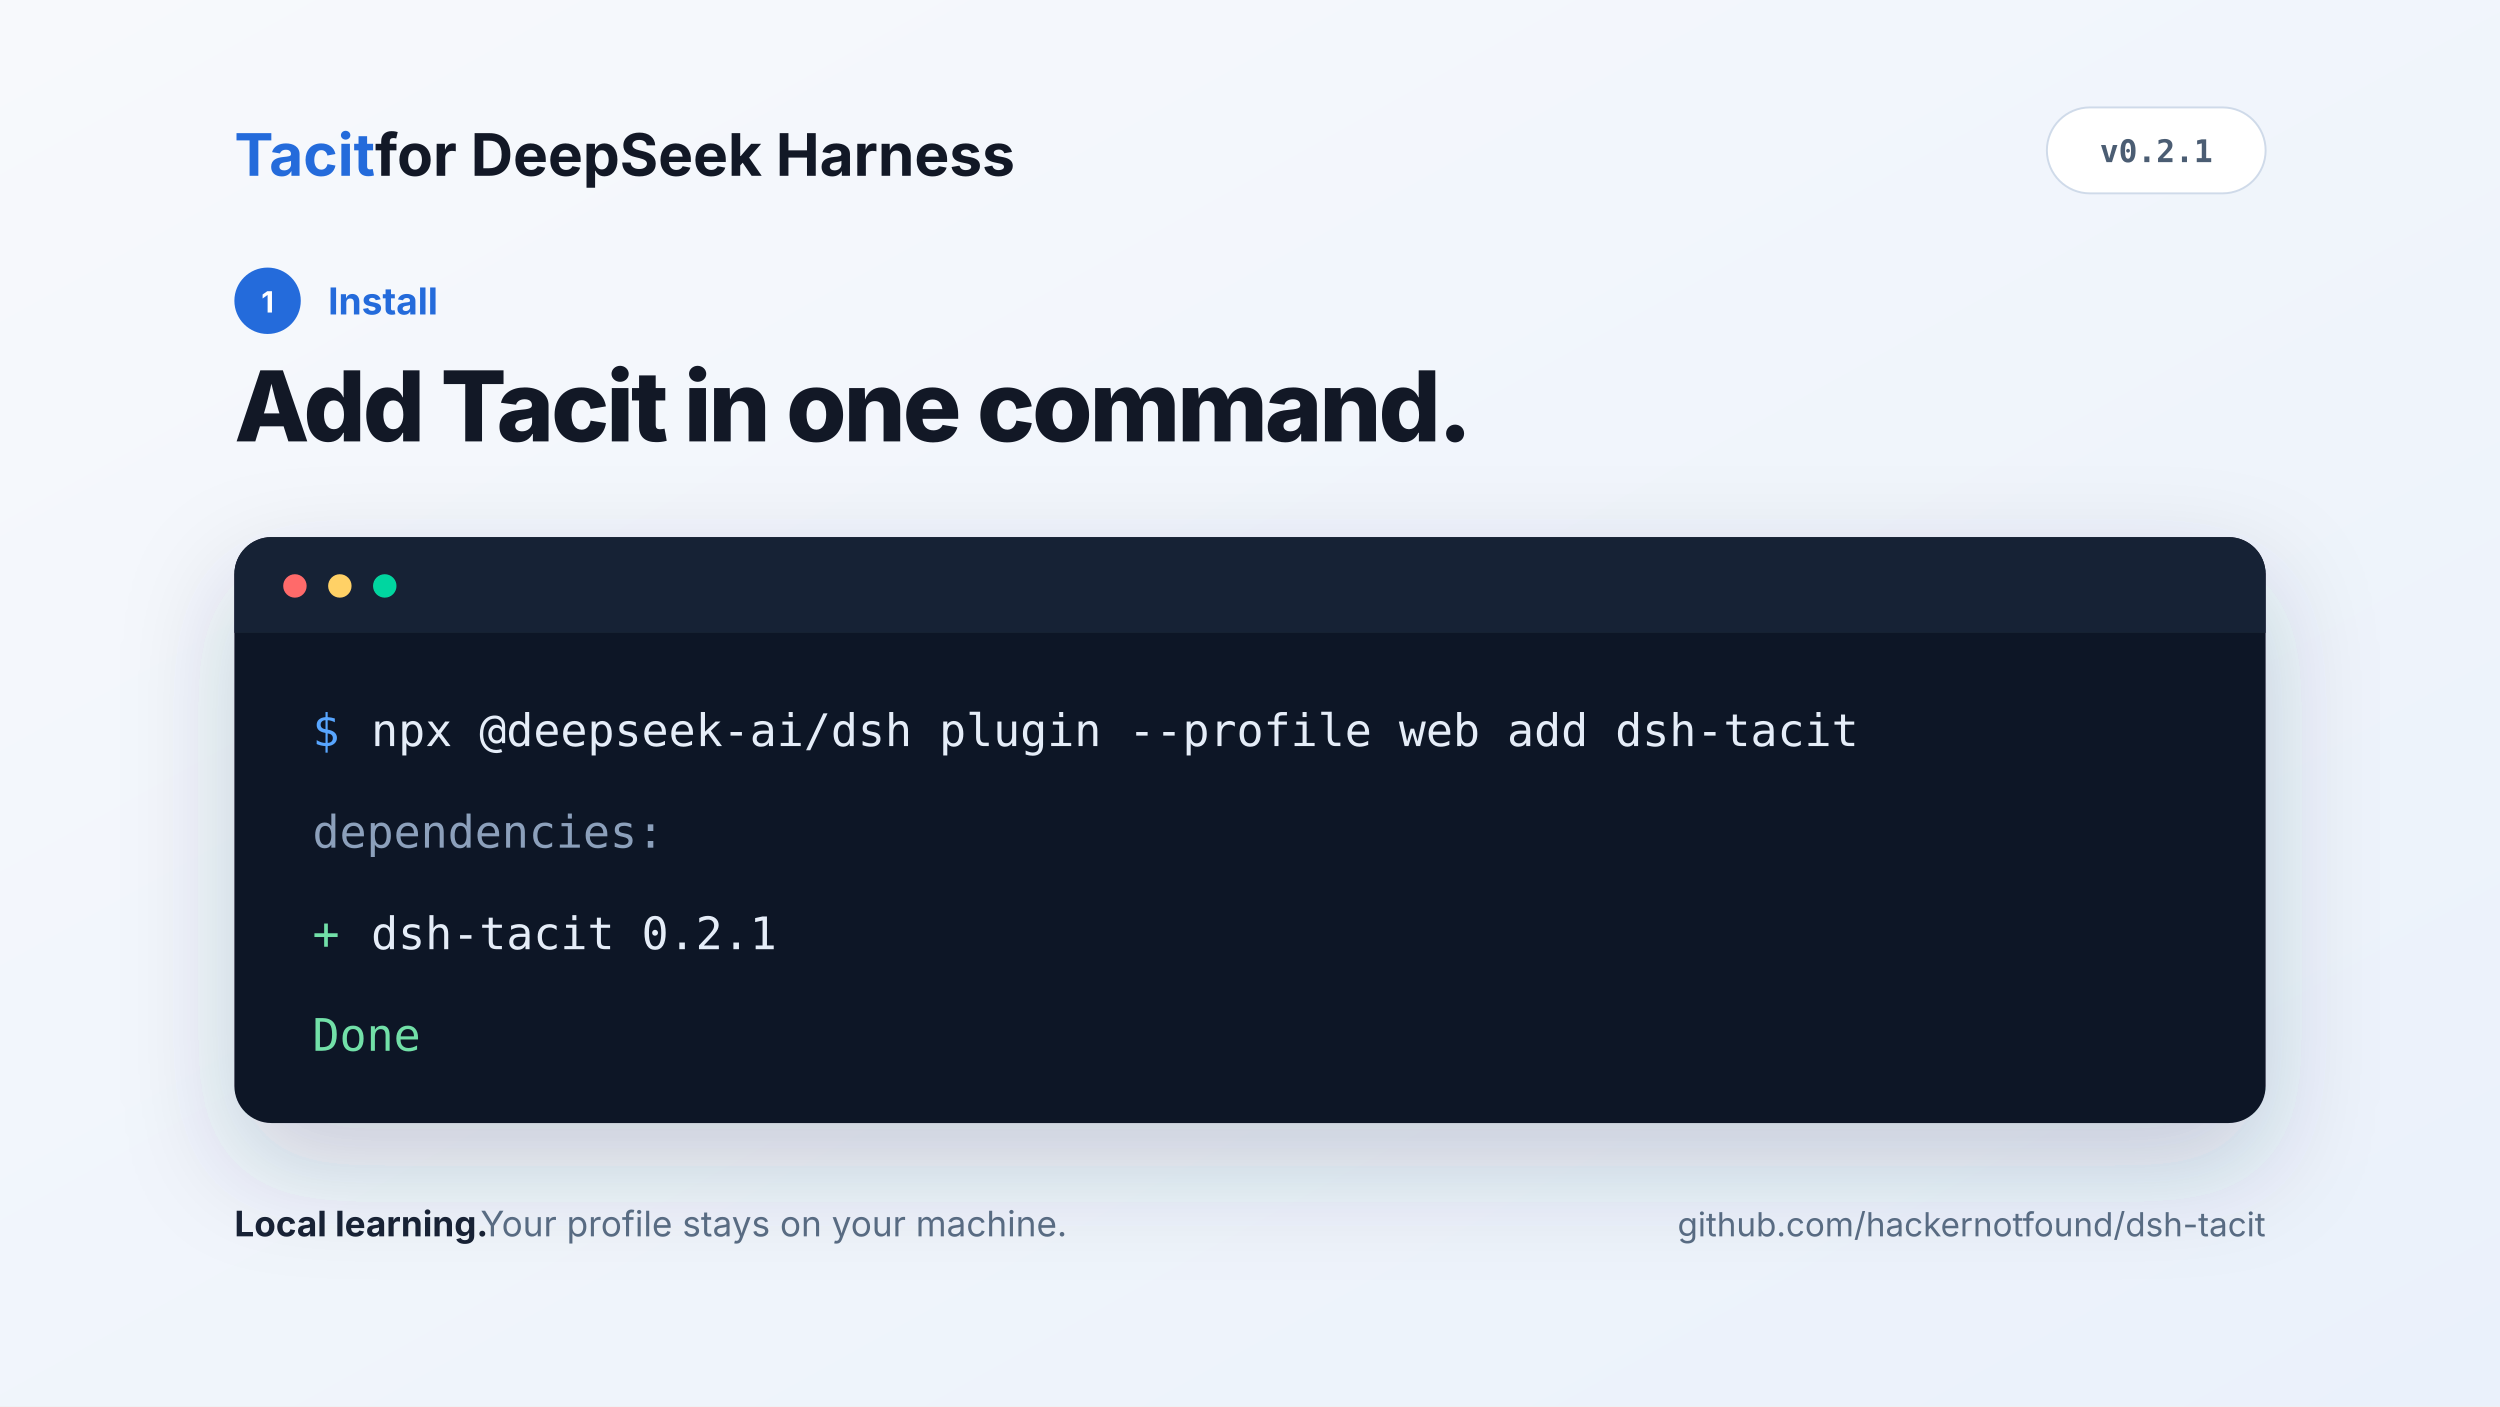
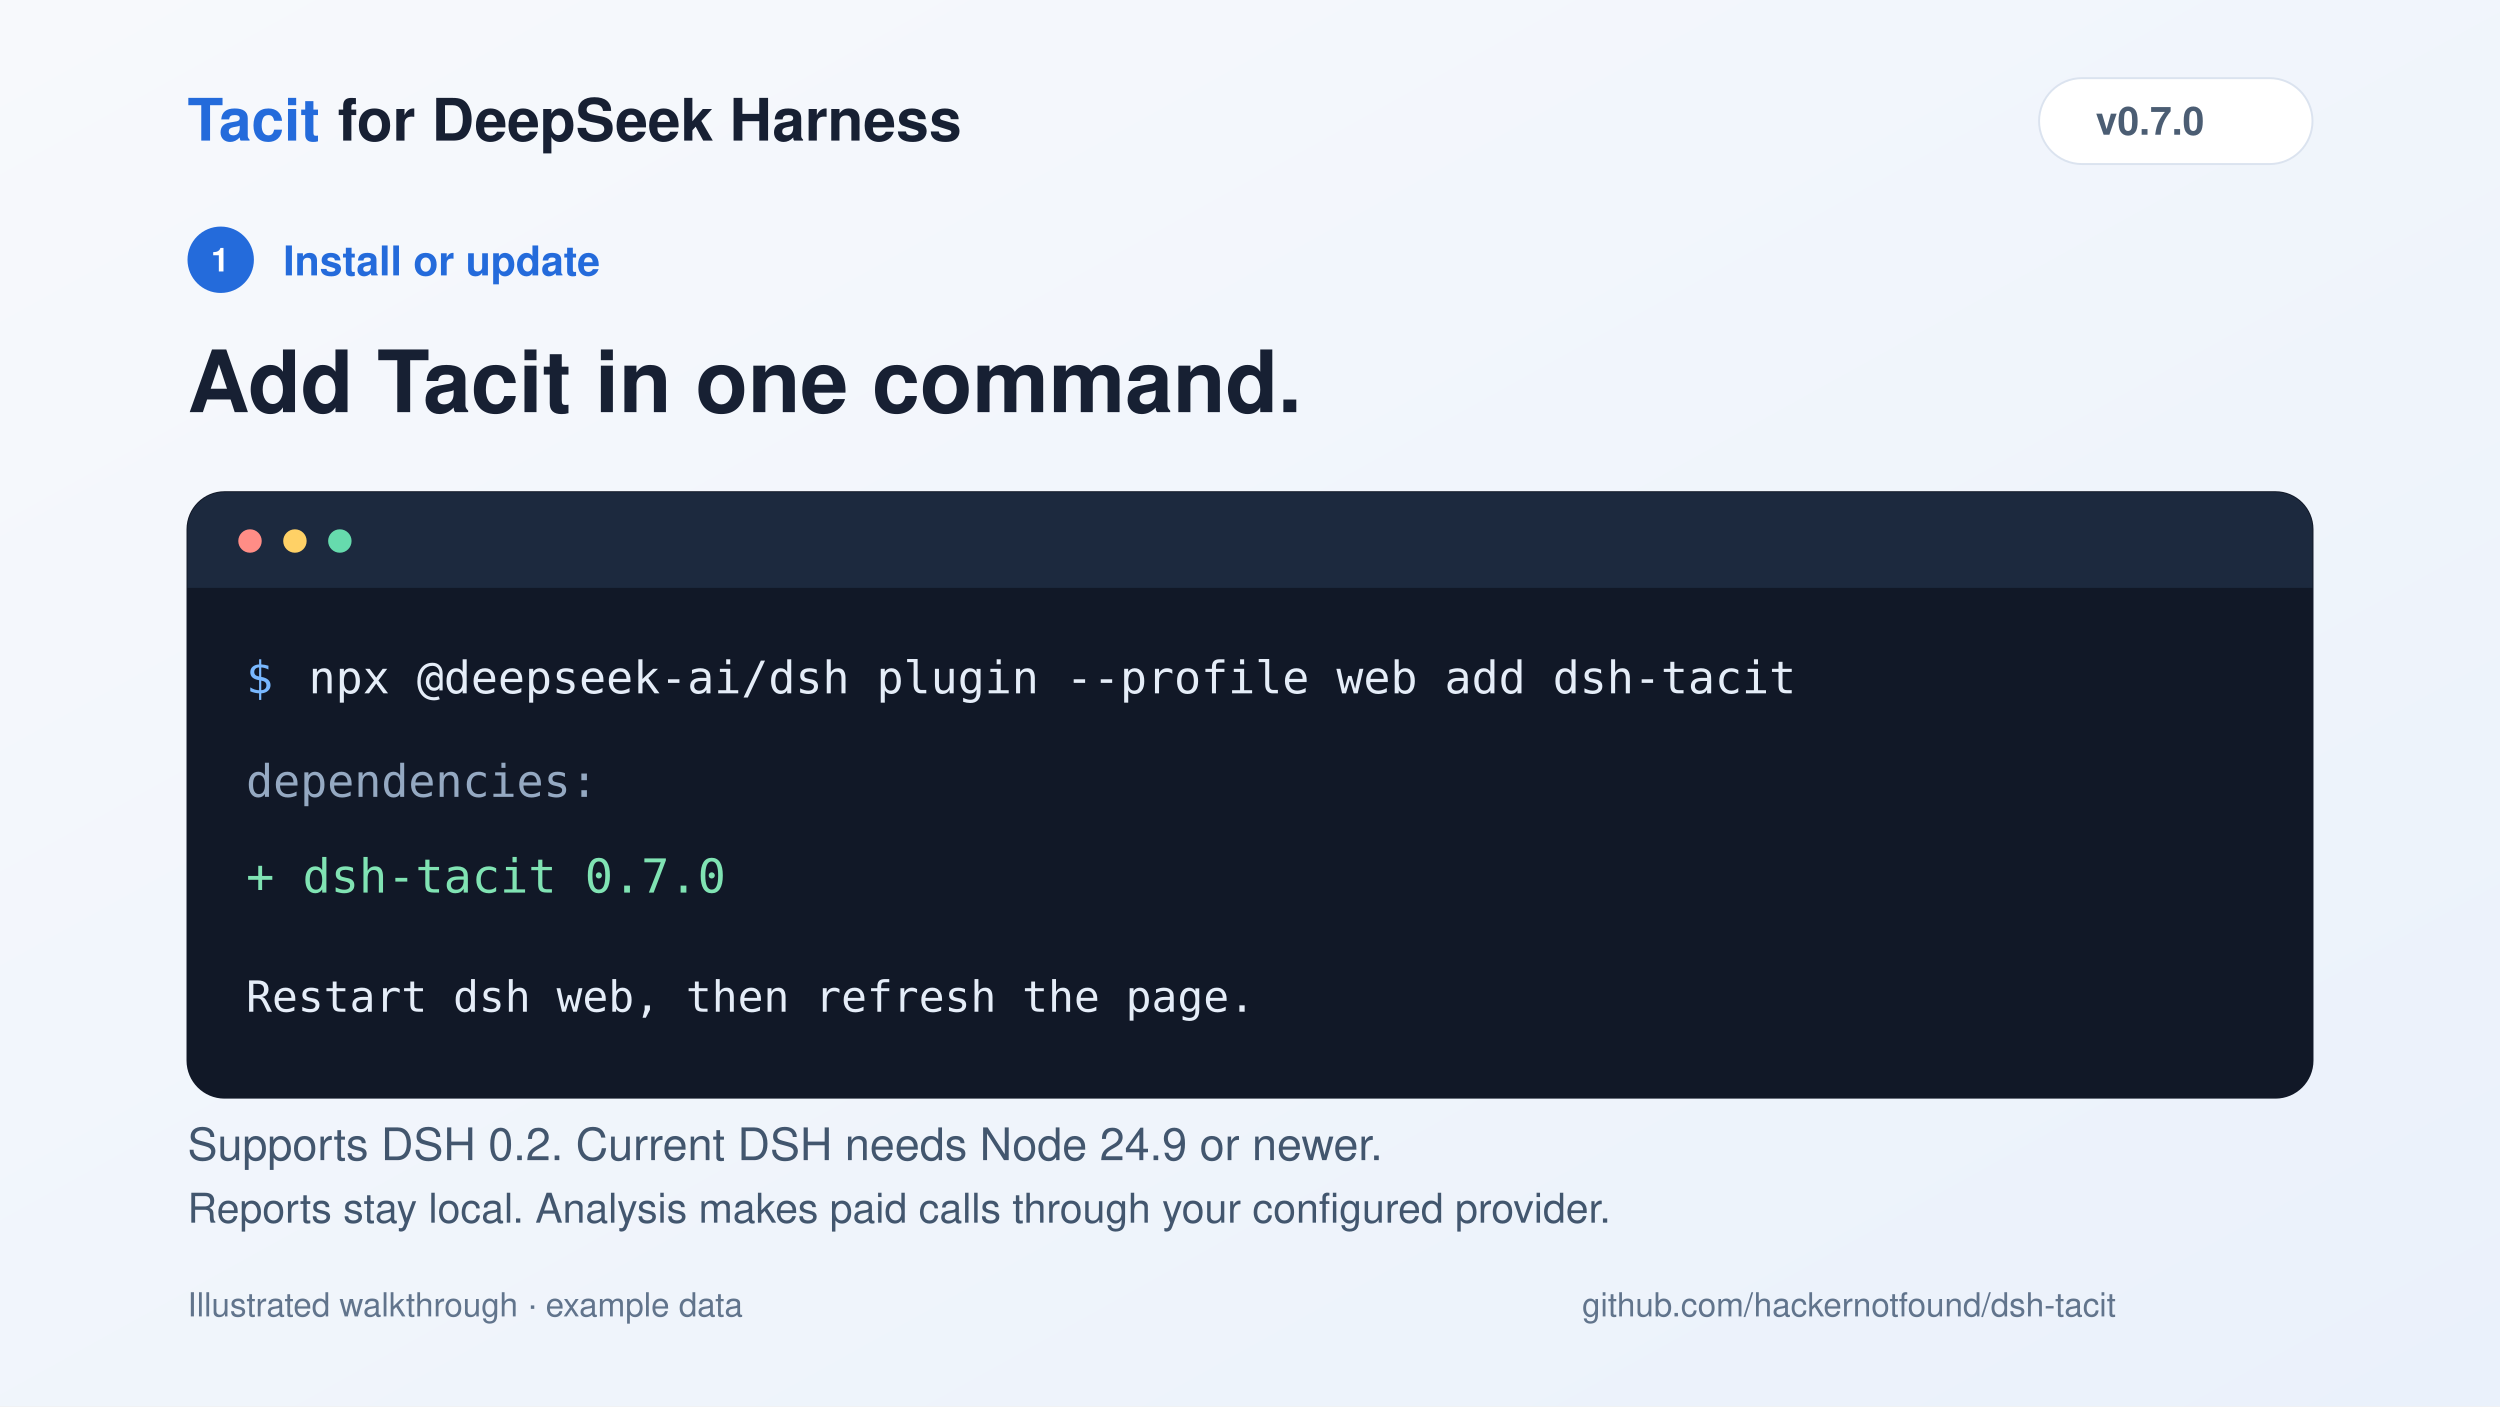
<svg xmlns="http://www.w3.org/2000/svg" width="1280" height="720" viewBox="0 0 1280 720">
  <defs>
-     <linearGradient id="bg" x1="0" y1="0" x2="1" y2="1">
-       <stop offset="0" stop-color="#f7f9fc" />
+     <linearGradient id="bg" x2="1" y2="1">
+       <stop stop-color="#f7f9fc" />
      <stop offset="1" stop-color="#eaf1fb" />
    </linearGradient>
-     <filter id="shadow" x="-20%" y="-30%" width="140%" height="170%">
-       <feDropShadow dx="0" dy="22" stdDeviation="28" flood-color="#23334e" flood-opacity="0.2" />
-     </filter>
  </defs>
  <rect width="1280" height="720" fill="url(#bg)" />
-   <g font-family="-apple-system, BlinkMacSystemFont, 'Segoe UI', sans-serif">
-     <text x="120" y="90" font-size="30" font-weight="750" fill="#246bdb">Tacit</text>
-     <text x="192" y="90" font-size="30" font-weight="750" fill="#121826">for DeepSeek Harness</text>
-     <rect x="1048" y="55" width="112" height="44" rx="22" fill="#fff" stroke="#cfdae9" />
-     <text x="1104" y="83" text-anchor="middle" font-family="ui-monospace, SFMono-Regular, Menlo, monospace" font-size="16" font-weight="600" fill="#4b5d73">v0.2.1</text>
-     <circle cx="137" cy="154" r="17" fill="#246bdb" />
-     <text x="137" y="160" text-anchor="middle" font-size="15" font-weight="700" fill="#fff">1</text>
-     <text x="168" y="161" font-size="19" font-weight="700" fill="#246bdb">Install</text>
-     <text x="120" y="226" font-size="50" font-weight="780" letter-spacing="-1.5" fill="#121826">Add Tacit in one command.</text>
-     <g filter="url(#shadow)">
-       <rect x="120" y="275" width="1040" height="300" rx="19" fill="#111827" />
-       <path d="M139 275h1002a19 19 0 0 1 19 19v30H120v-30a19 19 0 0 1 19-19z" fill="#182235" />
-       <circle cx="151" cy="300" r="6" fill="#ff6b6b" />
-       <circle cx="174" cy="300" r="6" fill="#ffd166" />
-       <circle cx="197" cy="300" r="6" fill="#06d6a0" />
+   <g font-family="Helvetica, Arial, sans-serif">
+     <text x="96" y="72" font-size="30" fill="#246bdb" font-weight="700">Tacit</text>
+     <text x="173" y="72" font-size="30" fill="#172033" font-weight="700">for DeepSeek Harness</text>
+     <rect x="1044" y="40" width="140" height="44" rx="22" fill="#fff" stroke="#dbe3ef" />
+     <text x="1073" y="69" font-size="20" fill="#4b5d73" font-weight="600">v0.7.0</text>
+     <circle cx="113" cy="133" r="17" fill="#246bdb" />
+     <text x="108" y="139" font-size="17" fill="#fff" font-weight="700">1</text>
+     <text x="145" y="141" font-size="21" fill="#246bdb" font-weight="700">Install or update</text>
+     <text x="96" y="211" font-size="44" fill="#172033" font-weight="700">Add Tacit in one command.</text>
+     <rect x="96" y="252" width="1088" height="310" rx="19" fill="#111827" stroke="#111827" />
+     <path d="M115 252h1050a19 19 0 0 1 19 19v30H96v-30a19 19 0 0 1 19-19z" fill="#1c293e" />
+     <circle cx="128" cy="277" r="6" fill="#ff8d86" />
+     <circle cx="151" cy="277" r="6" fill="#ffd166" />
+     <circle cx="174" cy="277" r="6" fill="#66dbad" />
+     <g font-family="Menlo, Consolas, monospace">
+       <text x="126" y="355" font-size="23" fill="#79b8ff" font-weight="400">$</text>
+       <text x="158" y="355" font-size="23" fill="#e5edf8" font-weight="400">npx @deepseek-ai/dsh plugin --profile web add dsh-tacit</text>
+       <text x="126" y="408" font-size="23" fill="#95a9c2" font-weight="400">dependencies:</text>
+       <text x="126" y="457" font-size="24" fill="#80e3b3" font-weight="400">+ dsh-tacit 0.7.0</text>
+       <text x="126" y="518" font-size="22" fill="#e5edf8" font-weight="400">Restart dsh web, then refresh the page.</text>
    </g>
-     <g font-family="ui-monospace, SFMono-Regular, Menlo, monospace" font-size="23" font-weight="500">
-       <text x="160" y="382" fill="#58a6ff">$</text>
-       <text x="190" y="382" fill="#e5edf8">npx @deepseek-ai/dsh plugin --profile web add dsh-tacit</text>
-       <text x="160" y="434" fill="#8ca0bb">dependencies:</text>
-       <text x="160" y="486" fill="#72e0a8">+</text>
-       <text x="190" y="486" fill="#e5edf8">dsh-tacit 0.2.1</text>
-       <text x="160" y="538" fill="#72e0a8">Done</text>
-     </g>
-     <text x="120" y="633" font-size="18" font-weight="700" fill="#182235">Local learning.</text>
-     <text x="246" y="633" font-size="18" fill="#586b82">Your profile stays on your machine.</text>
-     <text x="1160" y="633" text-anchor="end" font-size="17" fill="#586b82">github.com/hackernotfound/dsh-tacit</text>
+     <text x="96" y="594" font-size="23" fill="#42566e" font-weight="400">Supports DSH 0.2. Current DSH needs Node 24.9 or newer.</text>
+     <text x="96" y="626" font-size="21" fill="#42566e" font-weight="400">Reports stay local. Analysis makes paid calls through your configured provider.</text>
+     <text x="96" y="674" font-size="17" fill="#61748c" font-weight="400">Illustrated walkthrough · example data</text>
+     <text x="810" y="674" font-size="17" fill="#61748c" font-weight="400">github.com/hackernotfound/dsh-tacit</text>
  </g>
</svg>
